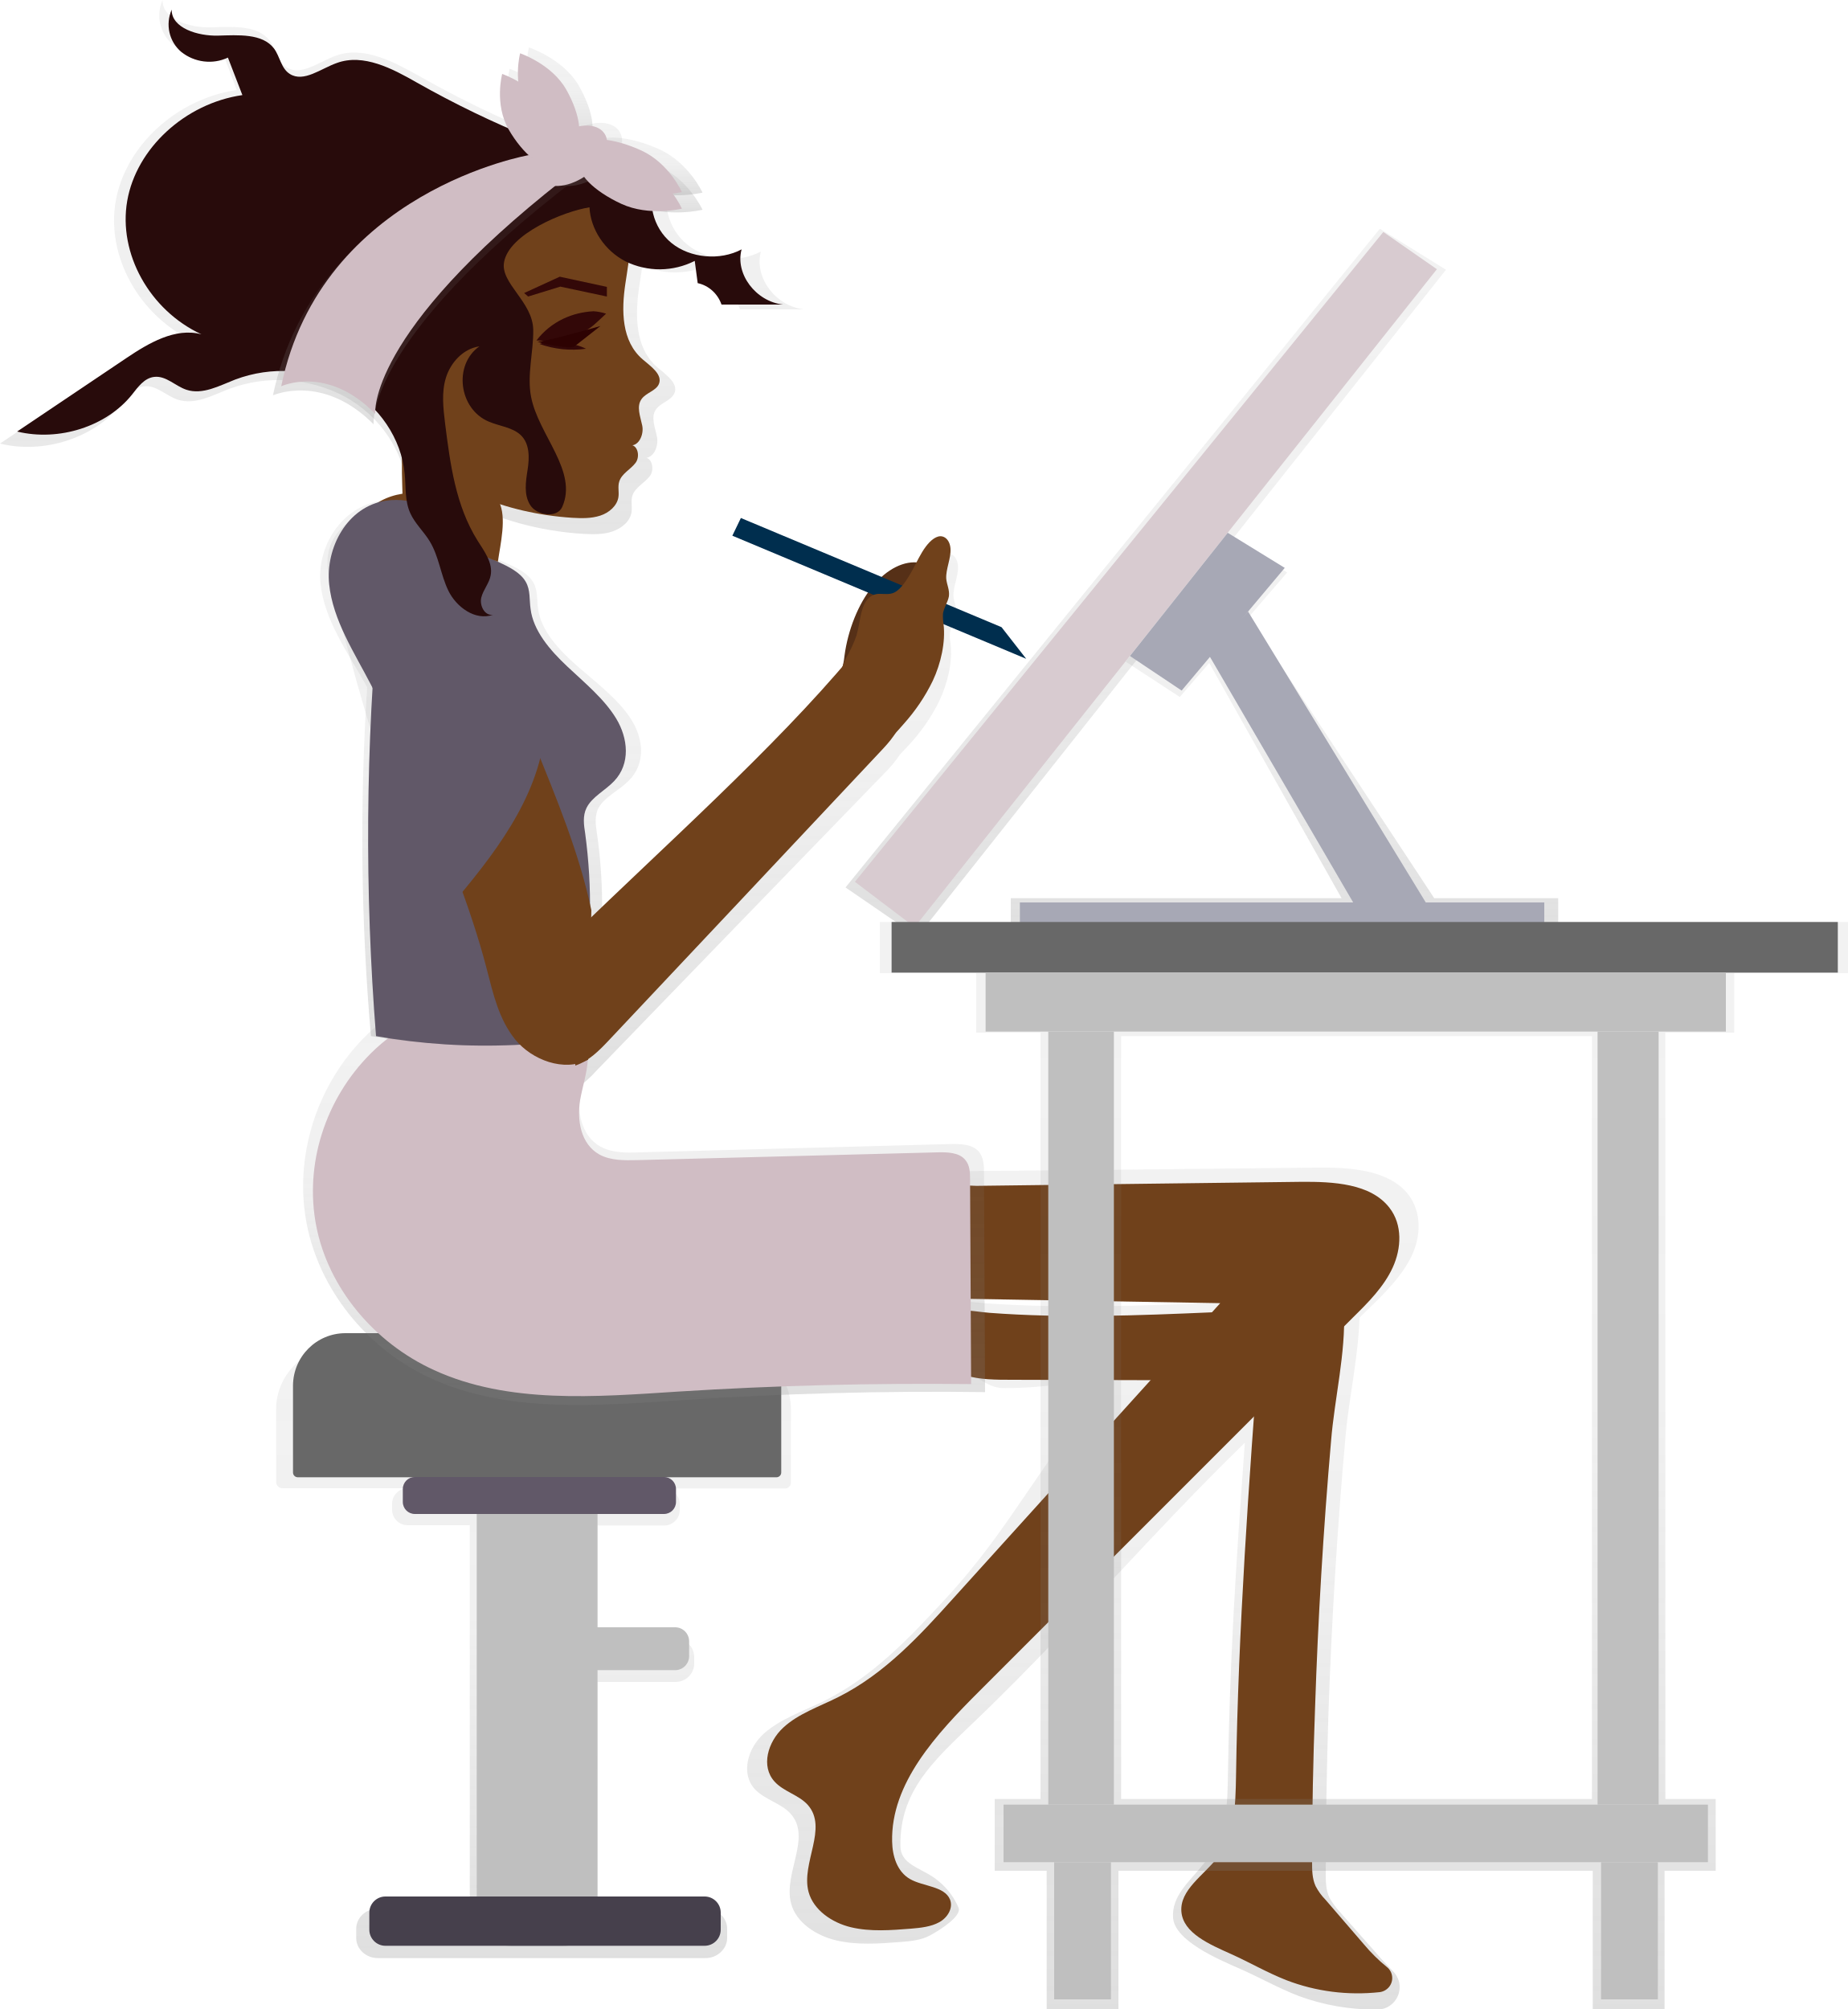
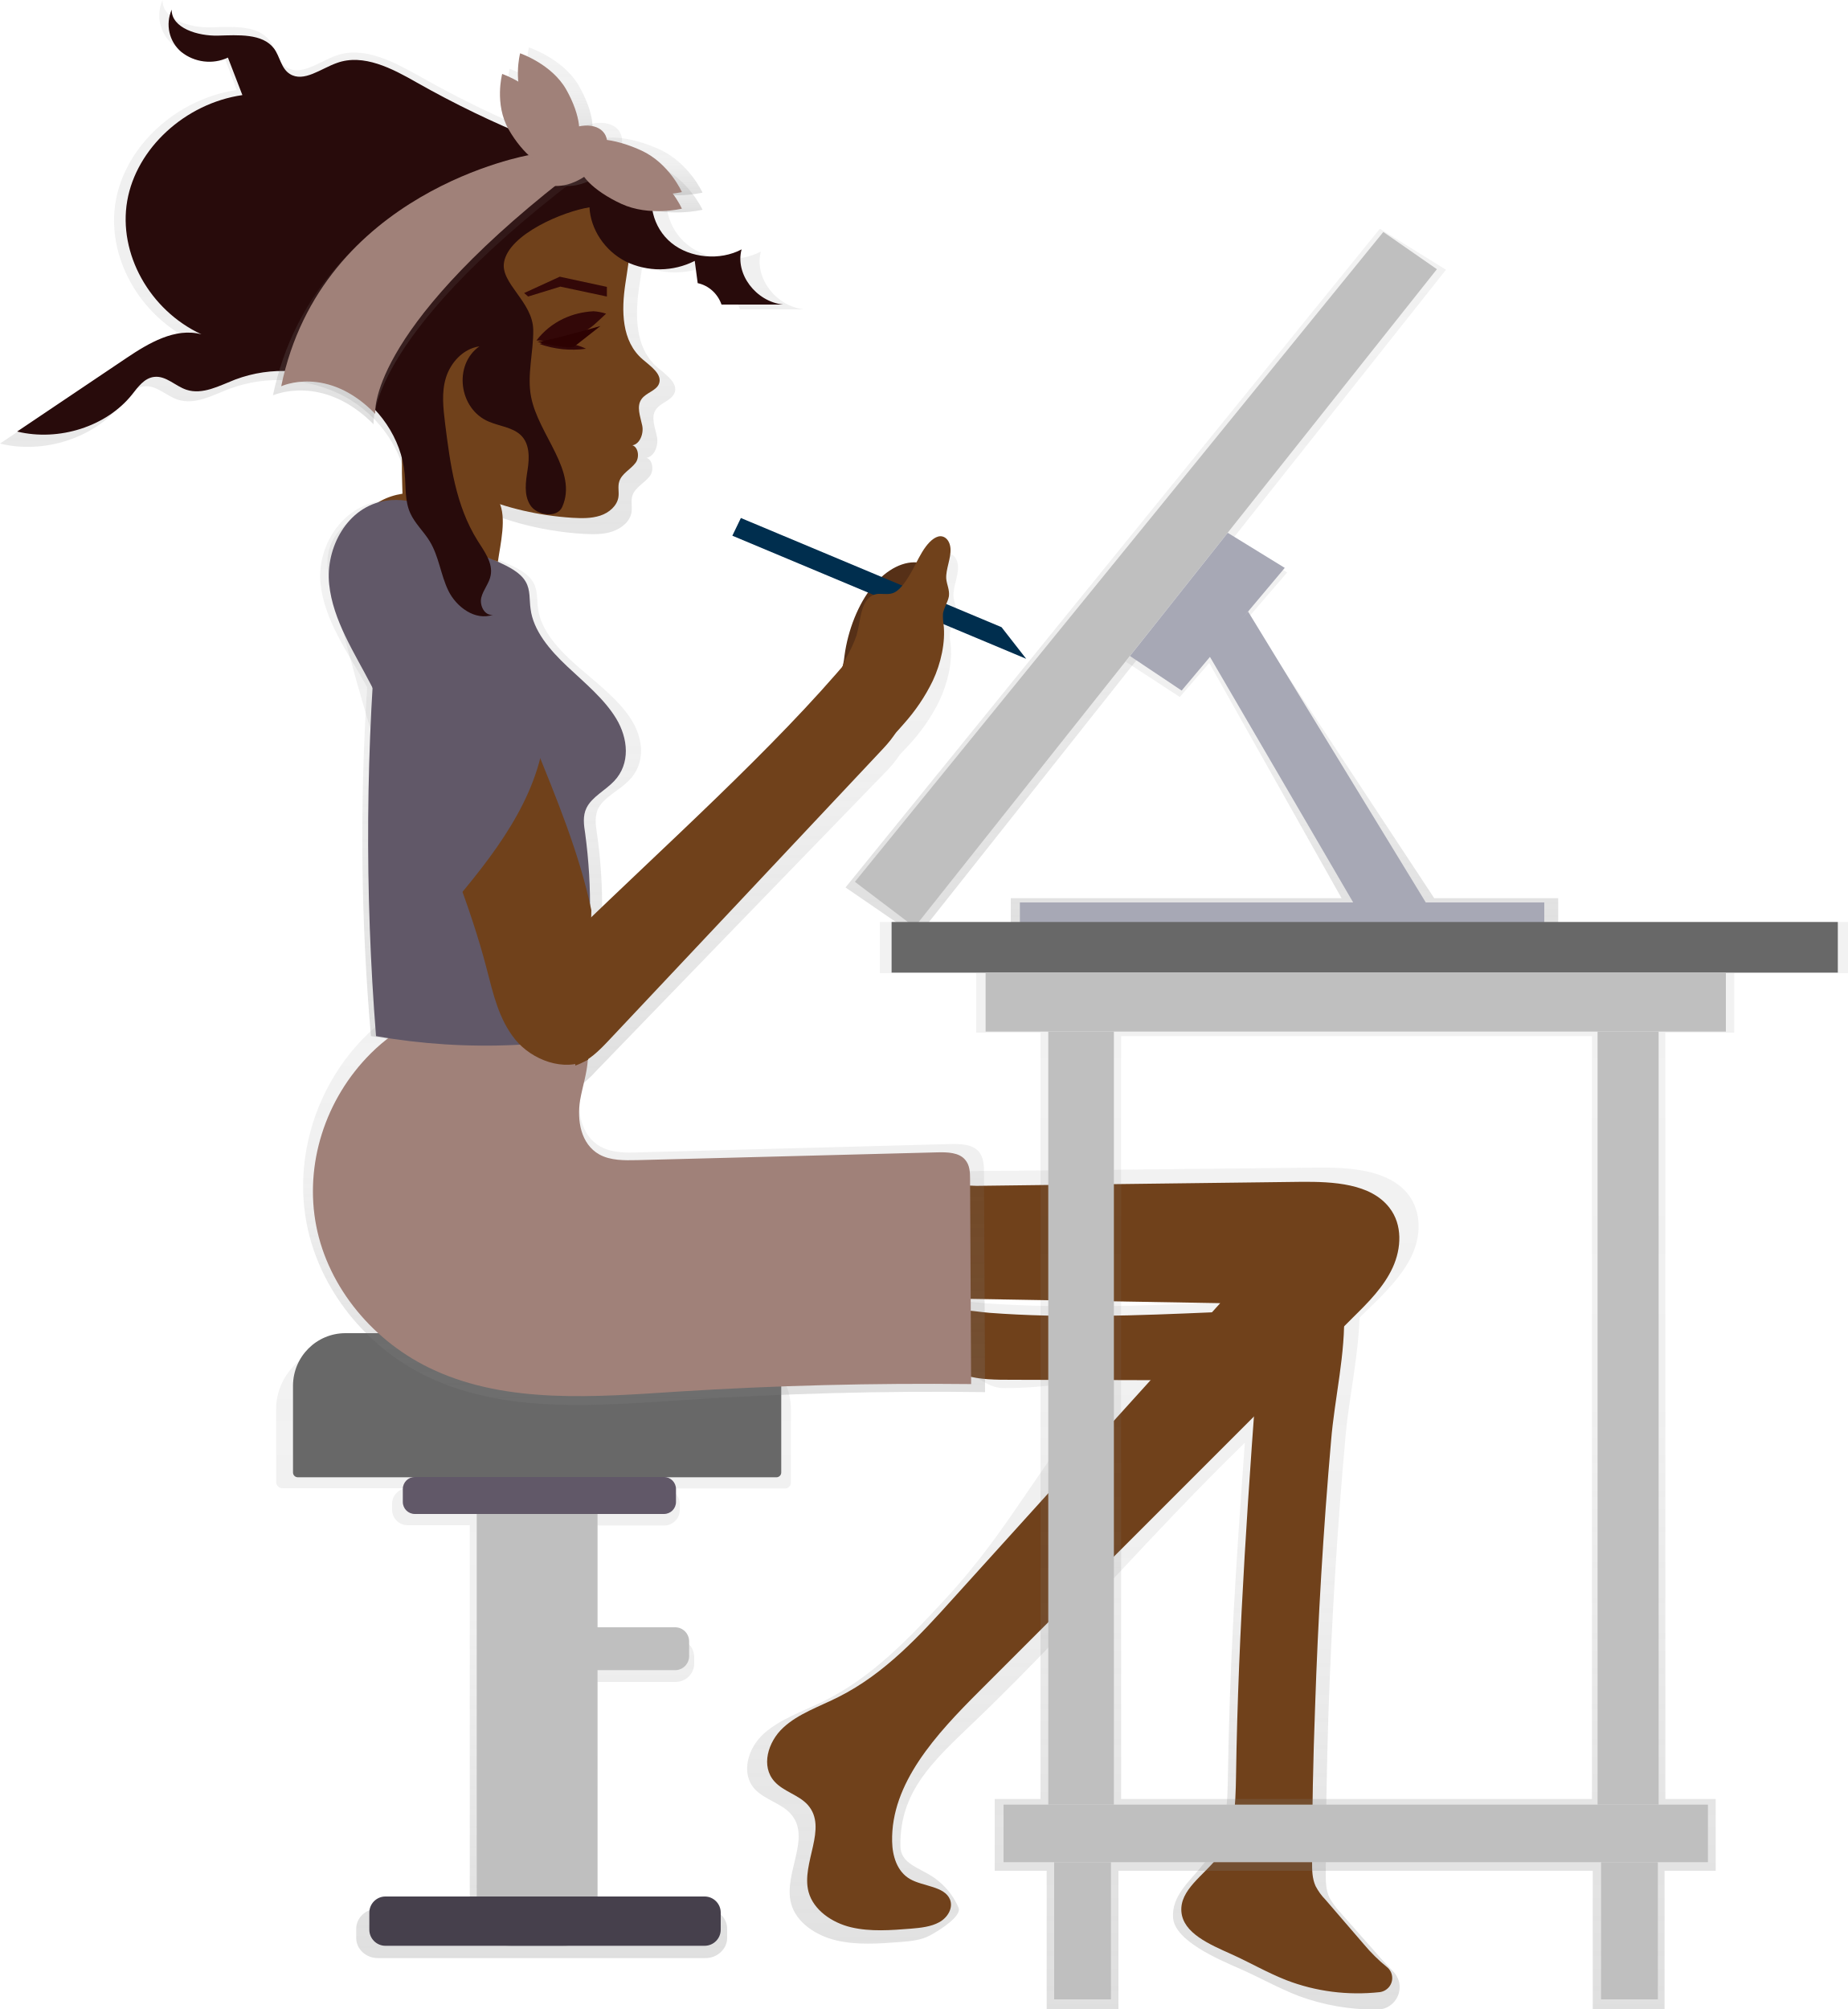
<svg xmlns="http://www.w3.org/2000/svg" version="1.1" id="_x33_50739a3-2748-429c-9318-88634c23ea2f" x="0px" y="0px" viewBox="0 0 690 750" style="enable-background:new 0 0 690 750;" xml:space="preserve">
  <style type="text/css">
	.st0{fill:url(#SVGID_1_);}
	.st1{fill:#BFBFBF;}
	.st2{fill:#686868;}
	.st3{fill:#615868;}
	.st4{fill:#46404C;}
	.st5{fill:url(#SVGID_2_);}
	.st6{fill:#70411B;}
	.st7{fill:url(#SVGID_3_);}
	.st8{fill:#563017;}
	.st9{fill:url(#SVGID_4_);}
	.st10{fill:url(#SVGID_5_);}
- 	.st11{fill:#D0BDC4;}
+ 	.st11{fill:#A08179;}
	.st12{fill:url(#SVGID_6_);}
	.st13{fill:#330808;}
	.st14{fill:#2D0202;}
	.st15{fill:#002E4E;stroke:#002E4E;stroke-width:1.12;stroke-miterlimit:10;}
	.st16{fill:url(#SVGID_7_);}
	.st17{fill:url(#SVGID_8_);}
- 	.st18{fill:#D8CBD0;}
- 	.st19{fill:#A7A8B5;}
- 	.st20{fill:url(#SVGID_9_);}
- 	.st21{fill:#280B0B;}
- 	.st22{fill:url(#SVGID_10_);}
- 	.st23{fill:url(#SVGID_11_);}
- 	.st24{fill:url(#SVGID_12_);}
- 	.st25{fill:url(#SVGID_13_);}
- 	.st26{fill:url(#SVGID_14_);}
- 	.st27{fill:url(#SVGID_15_);}
+ 	.st18{fill:#A7A8B5;}
+ 	.st19{fill:url(#SVGID_9_);}
+ 	.st20{fill:#280B0B;}
+ 	.st21{fill:url(#SVGID_10_);}
+ 	.st22{fill:url(#SVGID_11_);}
+ 	.st23{fill:url(#SVGID_12_);}
+ 	.st24{fill:url(#SVGID_13_);}
+ 	.st25{fill:url(#SVGID_14_);}
+ 	.st26{fill:url(#SVGID_15_);}
</style>
  <linearGradient id="SVGID_1_" gradientUnits="userSpaceOnUse" x1="454.235" y1="-54" x2="454.235" y2="175.31" gradientTransform="matrix(1 0 0 -1 -255 677)">
    <stop offset="0" style="stop-color:#808080;stop-opacity:0.25" />
    <stop offset="0.54" style="stop-color:#808080;stop-opacity:0.12" />
    <stop offset="1" style="stop-color:#808080;stop-opacity:0.1" />
  </linearGradient>
  <path class="st0" d="M269.2,501.7H129.3c-14.4,0-26.2,10.9-26.2,24.3v27.4c0.1,1.2,1.1,2.2,2.4,2.2h46.9c-3.2-0.1-5.9,2.4-6,5.6v2.6  c0.1,3.2,2.8,5.7,6,5.6h23v143.1h-34.3c-4.4,0-8.1,3.4-8.1,7.5v3.5c0,4.1,3.6,7.5,8.1,7.5h122.3c4.4,0,8.1-3.4,8.1-7.5V720  c0-4.1-3.6-7.5-8.1-7.5H223v-84.6h29.1c3.7,0.1,6.9-2.8,7.1-6.5v-3.1c-0.2-3.7-3.3-6.7-7-6.5H223v-42.3h24.8c3.2,0.1,5.9-2.4,6-5.6  v-2.6c-0.1-3.2-2.8-5.7-6-5.6H293c1.2,0,2.3-0.9,2.3-2.2V526C295.3,512.6,283.6,501.7,269.2,501.7z" />
  <path id="_x31_ae8be24-bc05-4fdd-8e2e-97717234ca3e" class="st1" d="M208.7,607.5h43.4c2.9,0,5.2,2.4,5.2,5.2v5.6  c0,2.9-2.4,5.2-5.2,5.2h-43.4c-2.9,0-5.2-2.4-5.2-5.2v-5.6C203.5,609.8,205.8,607.5,208.7,607.5z" />
  <path id="ea36bd22-9cd6-47e2-b85e-642ef326de2e" class="st1" d="M191,524.6h19.1c7.2,0,13,5.8,13,13v175.9c0,7.2-5.8,13-13,13H191  c-7.2,0-13-5.8-13-13V537.6C178,530.4,183.8,524.6,191,524.6z" />
  <path id="cc9c0523-5ba7-4ef5-a4a7-dc9938e8067e" class="st2" d="M129,497.7h143.2c10.8,0,19.5,8.7,19.5,19.5l0,0v32.5  c0,1-0.8,1.8-1.8,1.8H111.2c-1,0-1.8-0.8-1.8-1.8v-32.5C109.5,506.4,118.2,497.7,129,497.7C129,497.7,129,497.7,129,497.7z" />
  <path id="aa3b4f98-38f9-44a2-89c3-c74ddcab3699" class="st3" d="M154.9,551.4h93c2.5,0,4.5,2,4.5,4.5v4.8c0,2.5-2,4.5-4.5,4.5h-93  c-2.5,0-4.5-2-4.5-4.5v-4.8C150.4,553.4,152.4,551.4,154.9,551.4z" />
  <path id="_x34_c7f51d0-c2f5-432e-a9e1-ccfdf3b3c539" class="st4" d="M143.9,708h119.2c3.3,0,6,2.7,6,6v6.4c0,3.3-2.7,6-6,6H143.9  c-3.3,0-6-2.7-6-6V714C137.9,710.7,140.6,708,143.9,708z" />
  <linearGradient id="SVGID_2_" gradientUnits="userSpaceOnUse" x1="405.235" y1="438.795" x2="405.235" y2="676.94" gradientTransform="matrix(1 0 0 -1 -255 677)">
    <stop offset="0" style="stop-color:#808080;stop-opacity:0.25" />
    <stop offset="0.54" style="stop-color:#808080;stop-opacity:0.12" />
    <stop offset="1" style="stop-color:#808080;stop-opacity:0.1" />
  </linearGradient>
  <path class="st5" d="M284.1,93.9c-8.5,4.5-20.1,3.4-27.5-2.6s-9.9-16.5-6-24.8c-32.8-8.5-64.4-21.3-93.9-38  c-9.6-5.4-20.9-11.5-31.3-7.7c-6.2,2.2-13,7.8-18.5,4.3c-3.5-2.2-3.8-6.8-6.2-9.9c-4.5-6-14.1-5.2-22-5s-18.1-2.9-18-10.2  c-2.6,5.8-1,12.5,3.8,16.6c5.2,4.1,12.3,5,18.3,2.2l5.6,14.8c-22.5,3.3-41.6,20.9-45.2,41.5s8.8,42.8,29,52.3  c-10.3-2.7-20.7,3.5-29.3,9.3L0,165.6c16.3,4,35-2,45.1-14.5c2.4-2.9,4.8-6.5,8.7-6.9c4.6-0.5,8.2,3.6,12.6,5  c6.3,2.1,12.9-1.6,19.1-4c14.2-5.3,30.1-4.2,43.5,3c12.9,7.2,21.7,20.2,23,34c0.5,5.2,0,10.7,2.2,15.5c1.8,4,5.3,7.1,7.6,10.9  c3.7,6,4.3,13.2,7.3,19.5s10.5,12,17.5,9.5c-3.4,0.5-5.4-3.6-4.6-6.7s3.1-5.6,3.7-8.7c1-4.8-2.4-9.4-5.1-13.6  c-4.2-6.9-7.2-14.4-8.9-22.3c13.7,7.7,29.9,12,46,13c3.7,0.2,7.5,0.3,11-0.9s6.6-3.8,7.1-7.2c0.3-2-0.3-4.1,0.3-6.1  c0.9-3,4.4-4.7,6.5-7.3c1.7-2.2,1.1-6.1-1.2-6.9c3-0.5,4.5-4.6,3.9-7.8c-0.7-3.6-2.5-7.6-0.2-10.5c1.8-2.3,5.5-3.1,6.7-5.8  c1.6-3.7-3.1-6.9-6.3-9.6c-8.4-7.2-8.4-19.3-6.9-29.8c0.4-2.7,0.9-5.5,1.2-8.3c8.3,3.7,17.9,3.4,26.1-0.7l1.1,8.7  c4.4,1,7.9,4.1,9.3,8.4h24.1C289.7,114.5,281.5,103.6,284.1,93.9z" />
  <path id="_x36_720e991-48ce-4b6f-bf66-be2a7100720d" class="st6" d="M166.4,80.4c9.7-7.5,20.5-14.4,32.9-16.5s26.9,2.1,32.8,12.4  c5.1,8.9,2.9,19.6,1.4,29.6s-1.5,21.5,6.5,28.3c3,2.6,7.5,5.6,6,9.2c-1.1,2.5-4.7,3.2-6.4,5.5c-2.1,2.8-0.5,6.6,0.2,10  s-1.4,8.1-5,7.3c3.2-0.7,4.4,4.1,2.5,6.6s-5.2,4-6.1,7c-0.6,1.9,0,3.9-0.3,5.8c-0.5,3.2-3.4,5.8-6.8,6.9s-6.9,1-10.5,0.8  c-24.6-1.6-49.4-11.1-64.2-29.2C126,135.5,139.1,101.4,166.4,80.4z" />
  <linearGradient id="SVGID_3_" gradientUnits="userSpaceOnUse" x1="494.998" y1="267.72" x2="494.998" y2="486.884" gradientTransform="matrix(1 0 0 -1 -255 677)">
    <stop offset="0" style="stop-color:#808080;stop-opacity:0.25" />
    <stop offset="0.54" style="stop-color:#808080;stop-opacity:0.12" />
    <stop offset="1" style="stop-color:#808080;stop-opacity:0.1" />
  </linearGradient>
  <path class="st7" d="M357.7,211.4c-0.2-3.5-2.5-5.3-4.8-4.7s-4.5,3.1-6.3,6c-0.8,1.3-1.5,2.6-2.2,3.9c-5.8-0.4-12.1,2.9-17.4,9.1  c-5.6,6.7-9.8,16.7-11.2,26.7c-0.2,1.3-0.4,2.6-0.7,3.9c-28.1,31.8-67.4,66.3-99.1,96l0.1-2.5c-9.6-44.1-36.2-84.2-44-128.6  c-1.6-9-2.8-18.8-9.8-25.4c-8.4-7.8-23.8-7.8-32.7-0.5c-10.8,8.9-7.3,19.4-4.3,30.3c6.9,25.1,12.8,49.3,22.7,73.8  c9.7,23.9,20.1,47.8,26.8,72.6c2.5,9.5,4.7,19.4,11.3,27.2c5.5,6.5,15.1,10.8,23.7,9.3v0.6c1.3-0.4,2.5-1,3.7-1.6  c0.5-0.2,0.9-0.4,1.3-0.6v-0.2c3-2.1,5.7-4.5,8.1-7.2l50.9-52.6l56-57.8c2.3-2.2,4.4-4.7,6.2-7.4c1-1.1,2.1-2.2,3.1-3.3  c4.7-5,8.6-10.6,11.6-16.7c3.1-6.6,5.1-14.7,4.2-21.6c-0.3-1.4-0.3-2.8-0.2-4.1c0.4-2.3,2-4.3,2.3-6.6c0.4-2.5-0.8-4.4-1-6.8  C355.8,219.1,357.9,215,357.7,211.4z" />
  <path id="_x37_052da1e-4b21-4f06-90d1-56ef790211c9" class="st8" d="M315.3,244.9c1.3-9.8,5.2-19.5,10.5-26s11.9-9.8,17.7-8.8  c1.6,0.2,3.1,1,4.2,2.2c1.3,1.8,1.9,4,1.7,6.2c-5,1.4-9.9,3.4-14.5,5.9c-3.5,1.7-6.7,4-9.4,6.8c-3.3,3.5-5.8,7.8-7.1,12.4  c-0.6,2.6-1.3,5.2-2.2,7.7c-0.7,1.7-2.2,4-3.4,3.7c0.3-1.3,0.7-2.6,1.3-3.9C314.6,249.1,315.1,247,315.3,244.9z" />
  <linearGradient id="SVGID_4_" gradientUnits="userSpaceOnUse" x1="659.154" y1="-73.014" x2="659.154" y2="241.149" gradientTransform="matrix(1 0 0 -1 -255 677)">
    <stop offset="0" style="stop-color:#808080;stop-opacity:0.25" />
    <stop offset="0.54" style="stop-color:#808080;stop-opacity:0.12" />
    <stop offset="1" style="stop-color:#808080;stop-opacity:0.1" />
  </linearGradient>
  <path class="st9" d="M515.5,731l-15.2-17.2c-1.5-1.6-2.8-3.4-3.9-5.3c-1.4-3-1.4-6.3-1.4-9.5c0-19.7,0.4-39.5,1-59.2  c1.2-34.7,3.3-69.3,6.4-103.8c1.3-14.3,4.8-29.6,5.2-44.1l3.6-3.5c6.1-5.9,12.2-12,15.8-19.4s3.9-16.5-1.2-23.1  c-7.4-9.4-22.3-10.2-35.1-10l-85.7,0.9l-42.8,0.4c-2.9,0-34.8-1.8-34.1-0.3c3.3,6.9,1.1,14.8,0.2,22.2s0.5,16.5,7.9,19.9  c3.3,1.6,7.2,1.7,11,1.7l111.5,1.9l-3.4,3.7c-29.3,1.2-58.7,2.3-87.9,0.2c-7.1-0.5-18.5-3.4-23.1,3.3c-6.2,9.1,4.4,18.5,13.3,21  c6,1.7,10.6,7.3,16.9,7.4c18.2,0,22.5-2.6,40.7-2.5c-26,28-36.2,53.1-62.2,81.2c-13.4,14.5-27.3,29.3-45.7,38.3  c-7.6,3.7-15.9,6.5-22,11.9s-8.9,15-3.4,20.9c3.6,3.8,9.7,5.2,13.2,9c8.2,8.9-2.8,22.4,0.3,33.7c1.9,7,9.2,11.9,16.9,13.7  s15.8,1.2,23.8,0.6c3.9-0.3,7.9-0.7,11.2-2.5s11.9-7.1,10.6-10.3c-2.3-5.4-6.3-9.8-11.5-12.7c-5.2-2.9-10-4.6-10.2-10.1  c-0.5-22.5,14.8-34.1,31.8-50.7c36.3-35.4,60.5-64.7,96.8-100.1c-3.4,46.4-5.7,81.5-6.4,128c-0.2,10.9-1.8,20.3-8.9,29.1  c-5.4,6.8-12.1,12-11.5,20.3c0.7,8.5,16.5,15.3,25,19c7.3,3.2,14.3,7.2,21.8,10.1c9.4,3.5,19.4,5.2,29.5,5.1c4.6,0,8.3-3.8,8.3-8.4  c0-2.2-0.9-4.3-2.5-5.9C518.4,734.2,516.9,732.5,515.5,731z" />
  <path id="_x32_8e42494-b735-43b2-9937-17aee1b58b01" class="st6" d="M489.9,695c0,3.1,0,6.2,1.3,9.1c1,1.9,2.2,3.6,3.7,5.1  l14.3,16.6c2.6,3.1,5.5,6,8.6,8.5c2.3,1.8,2.7,5.1,0.9,7.4c-0.9,1.1-2.1,1.8-3.5,2c-11.9,1.3-23.9-0.2-35-4.5  c-7.1-2.8-13.6-6.6-20.5-9.7c-8-3.6-18-7.8-18.6-15.9c-0.6-8,8.2-13.4,13.3-19.9c6.7-8.6,6.9-19.8,7.1-30.4  c0.8-54.9,4.8-109.7,8.9-164.5c0.3-3.8,0.6-7.8,2.8-11c5.7-8.7,28.1-11.2,28.6,1.5c0.7,15.7-3.5,32.7-4.8,48.5  c-2.9,33.3-4.9,66.7-6,100.1C490.3,656.9,489.9,676,489.9,695z" />
  <path id="_x33_f1bacaa-d88a-4b56-af1e-375f8267b0c5" class="st6" d="M452.9,489.9c6.2-0.3,12.5-0.5,18.5,0.7s12,4.2,15.2,9  s3.2,11.7-1.1,15.8l-107.7-0.3c-5.9,0-12,0-17.6-1.7c-8.4-2.4-18.4-11.5-12.5-20.2c4.3-6.4,15-3.6,21.7-3.1  C397.2,492.2,425.1,491.1,452.9,489.9z" />
  <path id="_x33_c9c89b7-12bf-4c61-be7e-c89d9115da7d" class="st6" d="M485.7,441.2c12.1-0.1,26.1,0.6,33.1,9.7  c4.9,6.3,4.5,15.1,1.2,22.3s-9.1,13-14.9,18.7L365.6,631.4c-16,16-33,34.3-32.5,56.1c0.1,5.3,1.8,11.2,6.7,14s12.8,2.6,14.9,7.6  c1.3,3.2-0.9,6.8-4,8.5s-6.9,2.1-10.5,2.4c-7.5,0.6-15.2,1.2-22.4-0.5s-14.1-6.5-15.9-13.2c-2.9-10.8,7.4-23.8-0.3-32.5  c-3.3-3.7-9.1-5-12.4-8.7c-5.2-5.7-2.5-14.8,3.2-20.1s13.6-7.9,20.7-11.5c17.3-8.7,30.4-23,43-37l99.5-110l-105-1.8  c-3.5-0.1-7.2-0.2-10.4-1.7c-7-3.3-8.3-12-7.5-19.2s3-14.8-0.2-21.4c-0.7-1.4,29.4,0.3,32.1,0.3l40.4-0.5L485.7,441.2z" />
  <g id="_x34_74b98a1-190c-4566-9beb-ffed98568861">
    <linearGradient id="SVGID_5_" gradientUnits="userSpaceOnUse" x1="495.574" y1="152.435" x2="495.574" y2="307.065" gradientTransform="matrix(1 0 0 -1 -255 677)">
      <stop offset="0" style="stop-color:#808080;stop-opacity:0.25" />
      <stop offset="0.54" style="stop-color:#808080;stop-opacity:0.12" />
      <stop offset="1" style="stop-color:#808080;stop-opacity:0.1" />
    </linearGradient>
    <path class="st10" d="M214.6,374.6c4.2,3.9,5.4,9.8,5,15.4s-2.1,10.9-3,16.3c-1.3,8,0.2,17.6,7.5,21.7c4.3,2.4,9.6,2.4,14.6,2.2   l116-3.1c3.9-0.1,8.5,0,10.9,3c1.7,2.1,1.8,5,1.8,7.6l0.4,82c-37.8-0.5-75.5,0.5-113.2,3c-32,2.1-65.8,5-94.5-8.5   c-23.5-11.1-40.9-33-45.6-57.4s3.3-50.8,21.1-69.1c10.1-10.4,22.5-17.3,37.4-15.3C186,374.2,203.7,364.5,214.6,374.6z" />
  </g>
  <path id="de0f5c02-982e-4d07-abeb-5972028f19d6" class="st11" d="M214.6,381c4,3.6,5.2,9.2,4.9,14.4s-2,10.2-2.9,15.3  c-1.2,7.5,0.2,16.4,7.2,20.3c4.2,2.3,9.3,2.2,14.1,2.1l112-2.9c3.8-0.1,8.2,0,10.5,2.8c1.7,2,1.8,4.6,1.8,7.1l0.4,76.6  c-36.5-0.4-72.9,0.5-109.3,2.8c-30.9,2-63.5,4.7-91.2-8c-22.6-10.3-39.5-30.8-44-53.7s3.2-47.5,20.4-64.6  c9.8-9.7,21.7-16.2,36.1-14.3C187,380.6,204.1,371.6,214.6,381z" />
  <linearGradient id="SVGID_6_" gradientUnits="userSpaceOnUse" x1="434.504" y1="286.703" x2="434.504" y2="490.341" gradientTransform="matrix(1 0 0 -1 -255 677)">
    <stop offset="0" style="stop-color:#808080;stop-opacity:0.25" />
    <stop offset="0.54" style="stop-color:#808080;stop-opacity:0.12" />
    <stop offset="1" style="stop-color:#808080;stop-opacity:0.1" />
  </linearGradient>
  <path class="st12" d="M235.5,268.3c-4.8-7.4-12.7-13.3-19.8-19.5s-13.7-13.4-14.8-21.5c-0.5-3.4,0-7-1.9-10.1  c-2.1-3.5-6.8-5.6-11.2-7.5c-1.6-0.7-4-1.8-7-3.2c-9.6-11.1-22.5-21.7-38.1-19.6s-24.5,17.7-23,31.2s10.1,25.5,17,37.7l0.4,0.7  c-2.8,43.4-2.4,86.9,1.4,130.3c18.5,3,37.2,4.1,55.9,3.3c7.4-0.3,15.5-1.1,20.6-5.1c4.5-3.5,5.8-8.6,6.7-13.4  c3.7-19.9,4.1-40.3,1.2-60.4c-0.5-3.2-1-6.6,0.6-9.6c2.1-4,7.6-6.5,11.1-10C241.3,285.1,240.3,275.7,235.5,268.3z" />
  <path id="_x33_b5bb8ef-3798-47b9-ad8e-77eb1f199cc8" class="st3" d="M185.9,209.7c4.1,1.9,8.4,4,10.4,7.5c1.8,3.1,1.3,6.7,1.8,10.1  c1,8.1,7.1,15.3,13.7,21.5s13.9,12.2,18.3,19.5s5.4,16.8-0.8,23.3c-3.3,3.5-8.3,5.9-10.3,10c-1.5,3-1,6.4-0.5,9.6  c2.7,20.1,2.4,40.4-1.1,60.4c-0.8,4.8-2,9.9-6.2,13.4c-4.8,4-12.3,4.8-19.1,5.1c-17.3,0.8-34.7-0.3-51.7-3.3  c-4.3-54.2-3.9-108.6,1.2-162.6c0.5-5.8,0.9-24.7,9.2-27.4C157.9,194.4,179.5,206.8,185.9,209.7z" />
  <path id="_x30_b33ad1d-f45f-4704-8b1d-b0b523832c47" class="st6" d="M176.4,176.7c3.8,3.1,7.7,6.4,9.9,10.6c3,5.9,0.5,15.9-0.4,22.4  c-10.6-3.9-19.5-10.9-30.1-14.8c-1.8-0.6-3.6-1.4-4.7-2.9s-0.9-3.1-0.8-4.8c0.2-4.2-1.7-26.8,2.6-28.4  C156.6,157.4,173.3,174.1,176.4,176.7z" />
  <path id="_x32_4e51810-942c-44db-80d5-d6ddd6abbd26" class="st6" d="M219.6,395.6c-9,4.7-21,0.1-27.2-7.5s-8.3-17.3-10.7-26.5  c-6.3-24.2-16.2-47.4-25.4-70.8c-9.4-23.9-14.9-47.5-21.5-71.9c-2.9-10.6-6.2-20.9,4-29.6c8.4-7.1,23-7.1,31,0.4  c6.7,6.4,7.8,16,9.3,24.7c7.4,43.2,32.6,82.4,41.7,125.4" />
  <path id="e3f05074-c8c0-49eb-a2f7-b7cbd31f903f" class="st6" d="M214.8,348.2c32.1-31.3,74.6-69.1,103-103.2  c4.7,2.5,9.5,5.1,13.2,8.8s6.3,8.6,5.7,13.6c-0.6,5.2-4.5,9.5-8.2,13.4l-53,56.4l-48.2,51.2c-3.6,3.8-7.4,7.7-12.5,9.4" />
  <polygon id="_x35_9caff77-b1c1-492c-a2f0-fa101efe18c0" class="st13" points="226.6,107.1 209,103.3 195.7,109.4 197.2,110.7   209.2,107 226.6,110.7 " />
  <path id="_x36_3c0f8c5-67b2-494f-a1f1-f588a75db777" class="st13" d="M211.1,128.4c2.7-0.1,5.3,0.6,7.7,1.8  c-5.9,0.8-11.8,0.2-17.4-1.8c3.1-1,6.5-1.4,9.8-1" />
  <path id="c3d3106c-b938-4095-9cb7-e036e9d8eafa" class="st13" d="M200.3,127.1c0.1-0.1,4.8,0.3,5.4,0.3c1.9-0.1,3.8-0.4,5.7-0.9  c3.7-0.9,7.1-2.6,10.1-5c1.1-0.9,4.8-4.4,4.8-4.4c-1.5-0.5-3.1-0.8-4.7-0.9c-3.9,0.2-7.7,1.1-11.3,2.8  C206.3,120.9,202.9,123.7,200.3,127.1z" />
  <path id="e5a75032-d7c9-4ecd-a331-a892211ed6bc" class="st14" d="M224.2,121.7c0,0-21.9,6.3-23.6,5.8l1.7,0.6c0,0,9.8,2.3,12.1,1.3  L224.2,121.7z" />
  <polygon id="_x32_834f509-b23b-41d2-9cd0-778e5888e376" class="st15" points="274.2,199.7 276.9,194.1 373.6,234.6 381.4,244.6 " />
  <path id="_x39_3c71124-b5c2-463f-88da-10e8cfc4b014" class="st6" d="M337.3,270.4c4.4-4.9,8.1-10.3,11-16.3c3-6.4,4.8-14.4,4-21.1  c-0.2-1.3-0.3-2.7-0.2-4c0.4-2.3,1.8-4.2,2.2-6.4c0.3-2.5-0.8-4.3-1-6.6c-0.2-3.5,1.8-7.5,1.6-11.1c-0.2-3.4-2.4-5.2-4.6-4.6  s-4.3,3-6,5.8s-3.1,6-4.8,8.8s-3.7,5.5-5.8,6.4c-1.7,0.7-3.4,0.4-5.1,0.4c-2-0.1-3.8,0.8-5,2.4c-2.4,3.2-2.5,8.7-3.8,13.1  c-1,2.9-2.3,5.7-3.8,8.3c-1.5,2.8-2.3,5.8-2.5,8.9c0.1,1.7,0.4,3.4,1,5.1l3.8,12.2c1.1,3.5,2,9.4,3.7,11.9c1,1.5,1.8,0.2,3.3-1.2  c1.4-1.2,2.7-2.5,4.1-3.8C332.1,276.2,334.7,273.4,337.3,270.4z" />
  <linearGradient id="SVGID_7_" gradientUnits="userSpaceOnUse" x1="427.825" y1="402.34" x2="427.825" y2="666.62" gradientTransform="matrix(1 0 0 -1 0 752)">
    <stop offset="0" style="stop-color:#808080;stop-opacity:0.25" />
    <stop offset="0.54" style="stop-color:#808080;stop-opacity:0.12" />
    <stop offset="1" style="stop-color:#808080;stop-opacity:0.1" />
  </linearGradient>
  <polygon class="st16" points="515.2,85.4 315.7,331.3 342.5,349.7 539.9,100.7 " />
  <linearGradient id="SVGID_8_" gradientUnits="userSpaceOnUse" x1="479.605" y1="402.34" x2="479.605" y2="551.6" gradientTransform="matrix(1 0 0 -1 0 752)">
    <stop offset="0" style="stop-color:#808080;stop-opacity:0.25" />
    <stop offset="0.54" style="stop-color:#808080;stop-opacity:0.12" />
    <stop offset="1" style="stop-color:#808080;stop-opacity:0.1" />
  </linearGradient>
  <polygon class="st17" points="535.5,335.3 466.3,230.3 480.6,213.7 458.4,200.4 420.3,247 440.5,260.2 451.5,247.5 500.9,335.3   377.4,335.3 377.4,349.7 581.8,349.7 581.8,335.3 " />
-   <polygon id="ffbea8ad-c235-4397-80c0-2d40cb112a3f" class="st18" points="319.2,329.2 516.5,86.6 536.5,100.5 341.5,346.1 " />
-   <polygon id="_x37_c4e4400-8a89-4bd8-ad31-fad4cfb123e9" class="st19" points="458.4,198.9 479.7,212 441.2,257.8 421.9,244.9 " />
-   <polygon id="_x37_8ac201e-ef76-4c1c-815f-1e640f4bd5bc" class="st19" points="466,228.3 532.9,337.8 506.7,339.4 451,243.9 " />
-   <rect id="_x37_90bbad8-bd49-415f-a3d1-4080b638ebe3" x="380.8" y="336.9" class="st19" width="195.8" height="9.2" />
+   <polygon id="ffbea8ad-c235-4397-80c0-2d40cb112a3f" class="st1" points="319.2,329.2 516.5,86.6 536.5,100.5 341.5,346.1 " />
+   <polygon id="_x37_c4e4400-8a89-4bd8-ad31-fad4cfb123e9" class="st18" points="458.4,198.9 479.7,212 441.2,257.8 421.9,244.9 " />
+   <polygon id="_x37_8ac201e-ef76-4c1c-815f-1e640f4bd5bc" class="st18" points="466,228.3 532.9,337.8 506.7,339.4 451,243.9 " />
+   <rect id="_x37_90bbad8-bd49-415f-a3d1-4080b638ebe3" x="380.8" y="336.9" class="st18" width="195.8" height="9.2" />
  <linearGradient id="SVGID_9_" gradientUnits="userSpaceOnUse" x1="764.225" y1="-73" x2="764.225" y2="332.82" gradientTransform="matrix(1 0 0 -1 -255 677)">
    <stop offset="0" style="stop-color:#808080;stop-opacity:0.25" />
    <stop offset="0.54" style="stop-color:#808080;stop-opacity:0.12" />
    <stop offset="1" style="stop-color:#808080;stop-opacity:0.1" />
  </linearGradient>
-   <path class="st20" d="M328.5,344.2v19.1h36v22.2h24v286.1h-17.1v26.8h19.4V750h26.8v-51.6h177.1V750h26.8v-51.6h19.1v-26.8h-18.8  V385.5h25.7v-22.2H690v-19.1L328.5,344.2z M594.4,671.6H418.6V386.8h175.8V671.6z" />
+   <path class="st19" d="M328.5,344.2v19.1h36v22.2h24v286.1h-17.1v26.8h19.4V750h26.8v-51.6h177.1V750h26.8v-51.6h19.1v-26.8h-18.8  V385.5h25.7v-22.2H690v-19.1L328.5,344.2z M594.4,671.6H418.6V386.8h175.8V671.6z" />
  <rect id="_x39_34fbc91-4749-4282-b0ce-c59b9ae18af5" x="332.9" y="344.2" class="st2" width="353.3" height="18.9" />
  <rect id="e6d21c10-e3a6-48e5-812c-3a21c7e54c26" x="368" y="363.1" class="st1" width="276.4" height="22" />
  <rect id="_x39_b72e8a2-315d-42f8-9428-6bb56a63a4c6" x="391.4" y="385.1" class="st1" width="24.5" height="288.6" />
  <rect id="_x33_72ec2b5-a502-48ef-be85-3cee48c69169" x="596.5" y="385.1" class="st1" width="22.8" height="288.6" />
  <rect id="_x39_3a541b1-5244-4db5-9056-0628478d9df9" x="374.7" y="673.7" class="st1" width="263" height="21.5" />
  <rect id="e88c193b-f3a6-4168-b1e0-ced07e7df2eb" x="597.8" y="695.2" class="st1" width="21.2" height="51.2" />
  <rect id="_x37_480fcde-a0a4-4ec2-9e15-c42998372cc4" x="393.6" y="695.2" class="st1" width="21.2" height="51.2" />
  <path id="f8aa1478-56a0-4597-a117-3ae269503f9b" class="st3" d="M144.2,186.9c-14.6,2.1-22.7,17.7-21.3,31.2s9.4,25.5,15.7,37.7  c14,27.2,20.1,57.1,26.1,86.6c16.6-19.4,33.7-39.9,38.1-64.3c3.6-20.4-2.5-41.5-14.2-58.9C179.6,205.8,164.4,184,144.2,186.9z" />
-   <path id="_x35_41eb892-9cae-43c7-8ad8-efa69785ea69" class="st21" d="M220.1,77.4c0.4,8.2,5.7,16.2,13.5,20.2  c8.2,4,17.7,3.9,25.8-0.2l1.1,8.3c4.2,0.9,7.5,4,8.9,8h23c-10.2-1.1-18-11.5-15.5-20.6c-8.1,4.3-19.2,3.3-26.2-2.4  S241.3,74.9,245,67c-31.3-8.1-61.3-20.3-89.4-36.2c-9.1-5.2-19.9-10.9-29.8-7.3c-6,2.1-12.4,7.4-17.6,4.1c-3.3-2.1-3.6-6.4-5.9-9.5  c-4.3-5.7-13.4-5-20.9-4.8S64,10.5,64.1,3.6c-2.4,5.5-1,11.9,3.6,15.8c4.9,3.9,11.7,4.8,17.4,2.1l5.4,14  c-21.4,3.1-39.6,19.9-43,39.5s8.3,40.8,27.7,49.8c-9.8-2.6-19.7,3.3-27.9,8.8L6.4,161.1c15.6,3.8,33.4-1.9,42.9-13.8  c2.2-2.8,4.6-6.2,8.3-6.6c4.4-0.5,7.8,3.4,12,4.8c6,2,12.3-1.5,18.2-3.8c13.6-5.1,28.6-4.1,41.4,2.8c12.3,6.8,20.7,19.3,21.9,32.4  c0.5,5,0,10.1,2.1,14.7c1.7,3.8,5,6.8,7.2,10.4c3.5,5.7,4.1,12.5,7,18.5s10,11.4,16.7,9c-3.2,0.5-5.1-3.5-4.4-6.4s3-5.4,3.5-8.3  c0.9-4.6-2.3-8.9-4.9-13c-8.2-13.1-10.2-28.6-12.1-43.6c-0.7-5.8-1.4-11.7,0.3-17.2s6.3-10.8,12.5-11.7c-9.8,6.9-7.7,23.4,3.5,28.1  c4,1.7,8.8,2.1,11.9,5c3.4,3.2,3.3,8.4,2.6,12.9s-1.5,9.4,1,13.3s10,4.9,11.9,0.7c6-13.4-8.8-26.8-11.6-41.1  c-1.6-8.2,0.9-16.7,0.8-25c-0.1-10.5-12.3-17.4-10.9-25.3C190,87.4,210.4,78.9,220.1,77.4z" />
+   <path id="_x35_41eb892-9cae-43c7-8ad8-efa69785ea69" class="st20" d="M220.1,77.4c0.4,8.2,5.7,16.2,13.5,20.2  c8.2,4,17.7,3.9,25.8-0.2l1.1,8.3c4.2,0.9,7.5,4,8.9,8h23c-10.2-1.1-18-11.5-15.5-20.6c-8.1,4.3-19.2,3.3-26.2-2.4  S241.3,74.9,245,67c-31.3-8.1-61.3-20.3-89.4-36.2c-9.1-5.2-19.9-10.9-29.8-7.3c-6,2.1-12.4,7.4-17.6,4.1c-3.3-2.1-3.6-6.4-5.9-9.5  c-4.3-5.7-13.4-5-20.9-4.8S64,10.5,64.1,3.6c-2.4,5.5-1,11.9,3.6,15.8c4.9,3.9,11.7,4.8,17.4,2.1l5.4,14  c-21.4,3.1-39.6,19.9-43,39.5s8.3,40.8,27.7,49.8c-9.8-2.6-19.7,3.3-27.9,8.8L6.4,161.1c15.6,3.8,33.4-1.9,42.9-13.8  c2.2-2.8,4.6-6.2,8.3-6.6c4.4-0.5,7.8,3.4,12,4.8c6,2,12.3-1.5,18.2-3.8c13.6-5.1,28.6-4.1,41.4,2.8c12.3,6.8,20.7,19.3,21.9,32.4  c0.5,5,0,10.1,2.1,14.7c1.7,3.8,5,6.8,7.2,10.4c3.5,5.7,4.1,12.5,7,18.5s10,11.4,16.7,9c-3.2,0.5-5.1-3.5-4.4-6.4s3-5.4,3.5-8.3  c0.9-4.6-2.3-8.9-4.9-13c-8.2-13.1-10.2-28.6-12.1-43.6c-0.7-5.8-1.4-11.7,0.3-17.2s6.3-10.8,12.5-11.7c-9.8,6.9-7.7,23.4,3.5,28.1  c4,1.7,8.8,2.1,11.9,5c3.4,3.2,3.3,8.4,2.6,12.9s-1.5,9.4,1,13.3s10,4.9,11.9,0.7c6-13.4-8.8-26.8-11.6-41.1  c-1.6-8.2,0.9-16.7,0.8-25c-0.1-10.5-12.3-17.4-10.9-25.3C190,87.4,210.4,78.9,220.1,77.4z" />
  <g id="_x38_8e47374-17f8-4c81-ad59-cca7930ebbb1">
    <g id="_x31_4cda41f-c0db-4c69-bed7-4144fdca84b9">
      <linearGradient id="SVGID_10_" gradientUnits="userSpaceOnUse" x1="413.3" y1="518.63" x2="413.3" y2="619.61" gradientTransform="matrix(1 0 0 -1 -255 677)">
        <stop offset="0" style="stop-color:#808080;stop-opacity:0.25" />
        <stop offset="0.54" style="stop-color:#808080;stop-opacity:0.12" />
        <stop offset="1" style="stop-color:#808080;stop-opacity:0.1" />
      </linearGradient>
-       <path class="st22" d="M201,57.4c0,0-83,14-99.1,90.2c0,0,18.5-8.4,37.6,10.8c0,0-3.5-31.2,75.3-91.4L201,57.4z" />
+       <path class="st21" d="M201,57.4c0,0-83,14-99.1,90.2c0,0,18.5-8.4,37.6,10.8c0,0-3.5-31.2,75.3-91.4L201,57.4z" />
    </g>
    <g id="_x35_bdfec83-34f1-4b16-b4eb-114da2c67497">
      <linearGradient id="SVGID_11_" gradientUnits="userSpaceOnUse" x1="456.739" y1="615.147" x2="456.739" y2="651.25" gradientTransform="matrix(1 0 0 -1 -255 677)">
        <stop offset="0" style="stop-color:#808080;stop-opacity:0.25" />
        <stop offset="0.54" style="stop-color:#808080;stop-opacity:0.12" />
        <stop offset="1" style="stop-color:#808080;stop-opacity:0.1" />
      </linearGradient>
-       <path class="st23" d="M192.9,47.3c5.8,9.9,14.1,16.2,18.5,14.1s3.2-11.7-2.6-21.6s-18.5-14.1-18.5-14.1S187.1,37.5,192.9,47.3z" />
+       <path class="st22" d="M192.9,47.3c5.8,9.9,14.1,16.2,18.5,14.1s3.2-11.7-2.6-21.6s-18.5-14.1-18.5-14.1S187.1,37.5,192.9,47.3z" />
    </g>
    <g id="_x35_c45504c-693e-43a2-87a8-ab884f896d5d">
      <linearGradient id="SVGID_12_" gradientUnits="userSpaceOnUse" x1="463.909" y1="623.167" x2="463.909" y2="659.27" gradientTransform="matrix(1 0 0 -1 -255 677)">
        <stop offset="0" style="stop-color:#808080;stop-opacity:0.25" />
        <stop offset="0.54" style="stop-color:#808080;stop-opacity:0.12" />
        <stop offset="1" style="stop-color:#808080;stop-opacity:0.1" />
      </linearGradient>
-       <path class="st24" d="M200.1,39.3c5.8,9.9,14.1,16.2,18.5,14.1s3.2-11.7-2.6-21.6s-18.5-14.1-18.5-14.1S194.3,29.5,200.1,39.3z" />
+       <path class="st23" d="M200.1,39.3c5.8,9.9,14.1,16.2,18.5,14.1s3.2-11.7-2.6-21.6s-18.5-14.1-18.5-14.1S194.3,29.5,200.1,39.3z" />
    </g>
    <g id="_x31_1d74386-ab73-4b42-81bb-1a2e8d1bb6f3">
      <linearGradient id="SVGID_13_" gradientUnits="userSpaceOnUse" x1="496.869" y1="604.153" x2="496.869" y2="625.677" gradientTransform="matrix(1 0 0 -1 -255 677)">
        <stop offset="0" style="stop-color:#808080;stop-opacity:0.25" />
        <stop offset="0.54" style="stop-color:#808080;stop-opacity:0.12" />
        <stop offset="1" style="stop-color:#808080;stop-opacity:0.1" />
      </linearGradient>
-       <path class="st25" d="M246.1,55.7c-11.1-5-22-5.8-24.2-1.8s5,11.2,16.2,16.2s24.2,1.8,24.2,1.8S257.2,60.7,246.1,55.7z" />
+       <path class="st24" d="M246.1,55.7c-11.1-5-22-5.8-24.2-1.8s5,11.2,16.2,16.2s24.2,1.8,24.2,1.8S257.2,60.7,246.1,55.7z" />
    </g>
    <g id="_x32_df90b7f-72d7-49ba-8bdc-dc6314459125">
      <linearGradient id="SVGID_14_" gradientUnits="userSpaceOnUse" x1="496.869" y1="597.743" x2="496.869" y2="619.267" gradientTransform="matrix(1 0 0 -1 -255 677)">
        <stop offset="0" style="stop-color:#808080;stop-opacity:0.25" />
        <stop offset="0.54" style="stop-color:#808080;stop-opacity:0.12" />
        <stop offset="1" style="stop-color:#808080;stop-opacity:0.1" />
      </linearGradient>
-       <path class="st26" d="M246.1,62.1c-11.1-5-22-5.8-24.2-1.8s5,11.2,16.2,16.2s24.2,1.8,24.2,1.8S257.2,67.1,246.1,62.1z" />
+       <path class="st25" d="M246.1,62.1c-11.1-5-22-5.8-24.2-1.8s5,11.2,16.2,16.2s24.2,1.8,24.2,1.8S257.2,67.1,246.1,62.1z" />
    </g>
    <g id="_x37_ceb9df1-944c-4c6b-aa71-f8b4ceb003f5">
      <linearGradient id="SVGID_15_" gradientUnits="userSpaceOnUse" x1="473.087" y1="607.519" x2="473.087" y2="631.111" gradientTransform="matrix(1 0 0 -1 -255 677)">
        <stop offset="0" style="stop-color:#808080;stop-opacity:0.25" />
        <stop offset="0.54" style="stop-color:#808080;stop-opacity:0.12" />
        <stop offset="1" style="stop-color:#808080;stop-opacity:0.1" />
      </linearGradient>
-       <path class="st27" d="M205.6,67.1c3.7,3.9,12.3,2.8,19.2-2.4s9.5-12.6,5.8-16.5s-12.3-2.8-19.2,2.4    C204.5,55.8,201.9,63.2,205.6,67.1z" />
+       <path class="st26" d="M205.6,67.1c3.7,3.9,12.3,2.8,19.2-2.4s9.5-12.6,5.8-16.5s-12.3-2.8-19.2,2.4    C204.5,55.8,201.9,63.2,205.6,67.1z" />
    </g>
  </g>
  <g id="_x36_db6af73-72c8-4354-a470-b4bfeda03afa">
    <path id="_x39_042c747-c959-4ed1-806e-42a761bb7786" class="st11" d="M197.5,57.9c0,0-77.5,13.4-92.5,86.3c0,0,17.2-8.1,35.1,10.3   c0,0-3.3-29.9,70.2-87.5L197.5,57.9z" />
    <path id="_x32_1f4f02a-5a2d-46ea-99ab-5ced5aa61997" class="st11" d="M189.9,48.3c5.4,9.4,13.1,15.5,17.2,13.5s3-11.2-2.4-20.7   s-17.2-13.5-17.2-13.5S184.5,38.8,189.9,48.3z" />
    <path id="_x39_9a88b69-1579-48dc-8bf2-f6af4ba2f120" class="st11" d="M196.6,40.6c5.4,9.4,13.1,15.5,17.2,13.5s3-11.2-2.4-20.7   s-17.2-13.5-17.2-13.5S191.2,31.2,196.6,40.6z" />
    <path id="_x34_b805645-f1ac-4f4a-9520-1255b7368952" class="st11" d="M239.5,56.2c-10.4-4.8-20.5-5.6-22.6-1.8s4.7,10.7,15.1,15.5   s22.6,1.8,22.6,1.8S249.9,61,239.5,56.2z" />
    <path id="e799353d-a6c4-4000-b9ff-2f519e97057e" class="st11" d="M239.5,62.4c-10.4-4.8-20.5-5.6-22.6-1.8s4.7,10.7,15.1,15.5   s22.6,1.8,22.6,1.8S249.9,67.2,239.5,62.4z" />
    <path id="_x38_7635640-51a7-4eec-ad1a-3454ccfda9b7" class="st11" d="M201.8,67.2c3.4,3.7,11.4,2.7,17.9-2.3s8.9-12.1,5.4-15.8   s-11.4-2.7-17.9,2.3S198.3,63.5,201.8,67.2z" />
  </g>
</svg>
